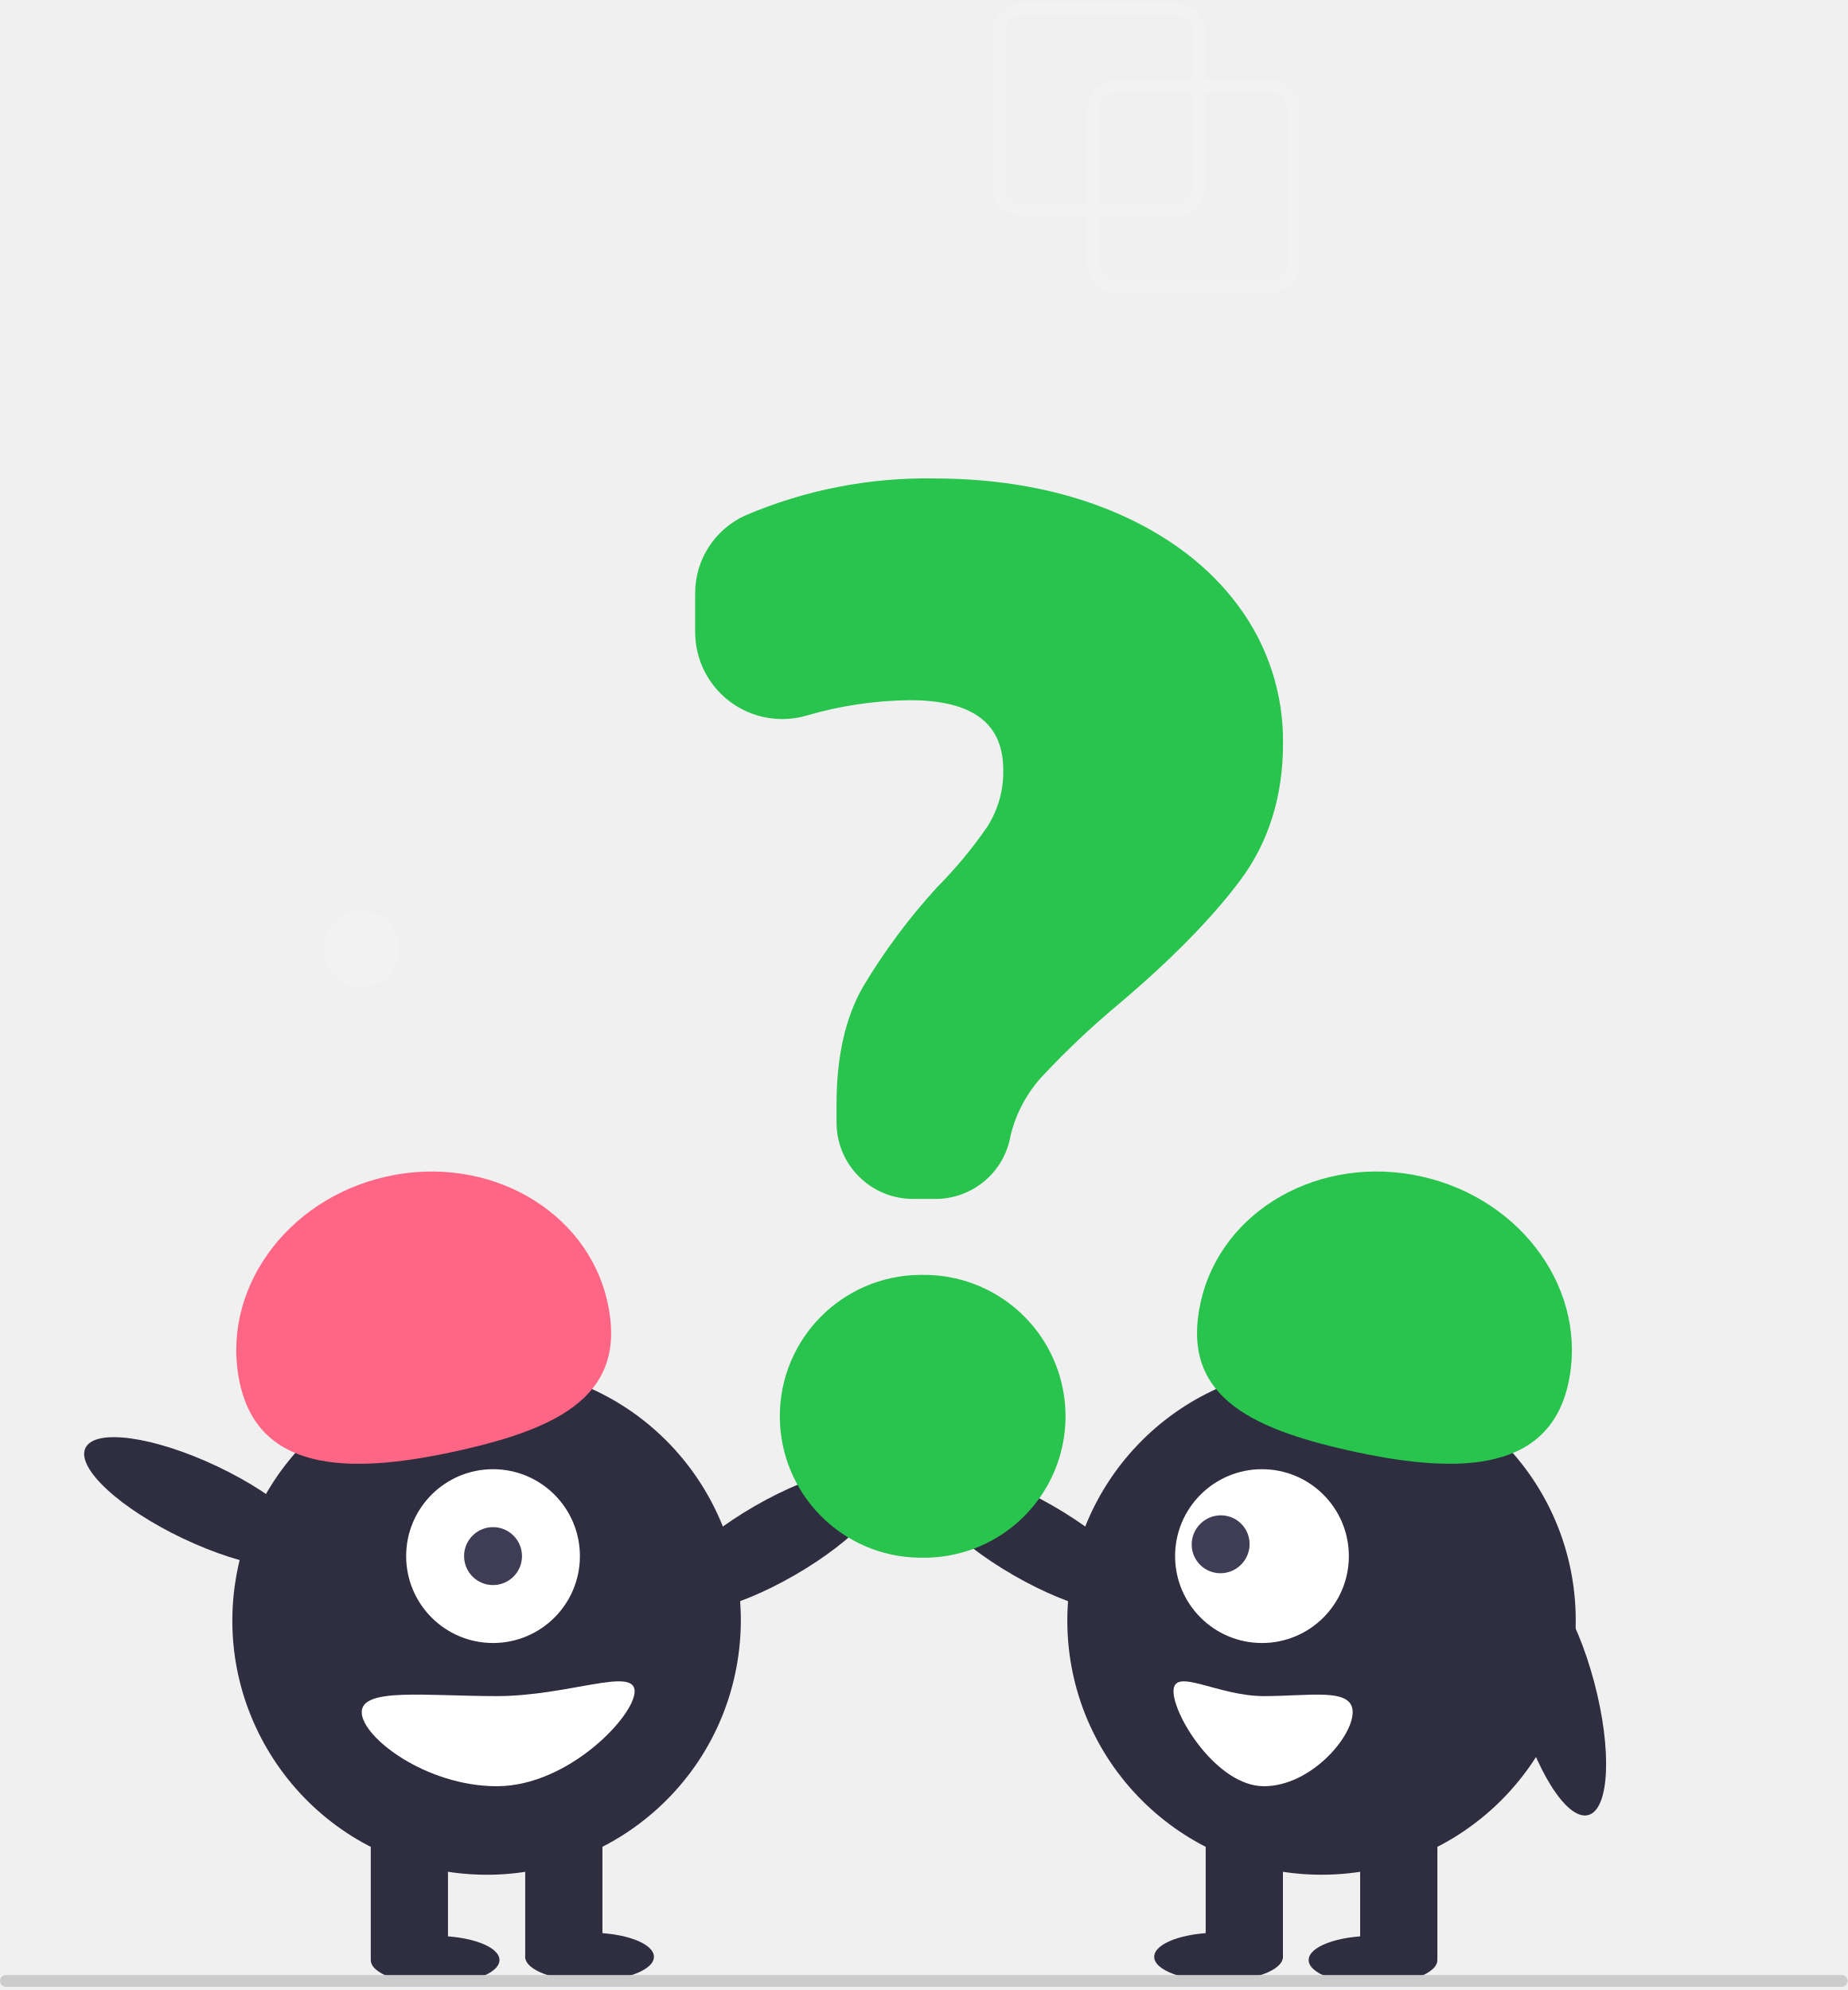
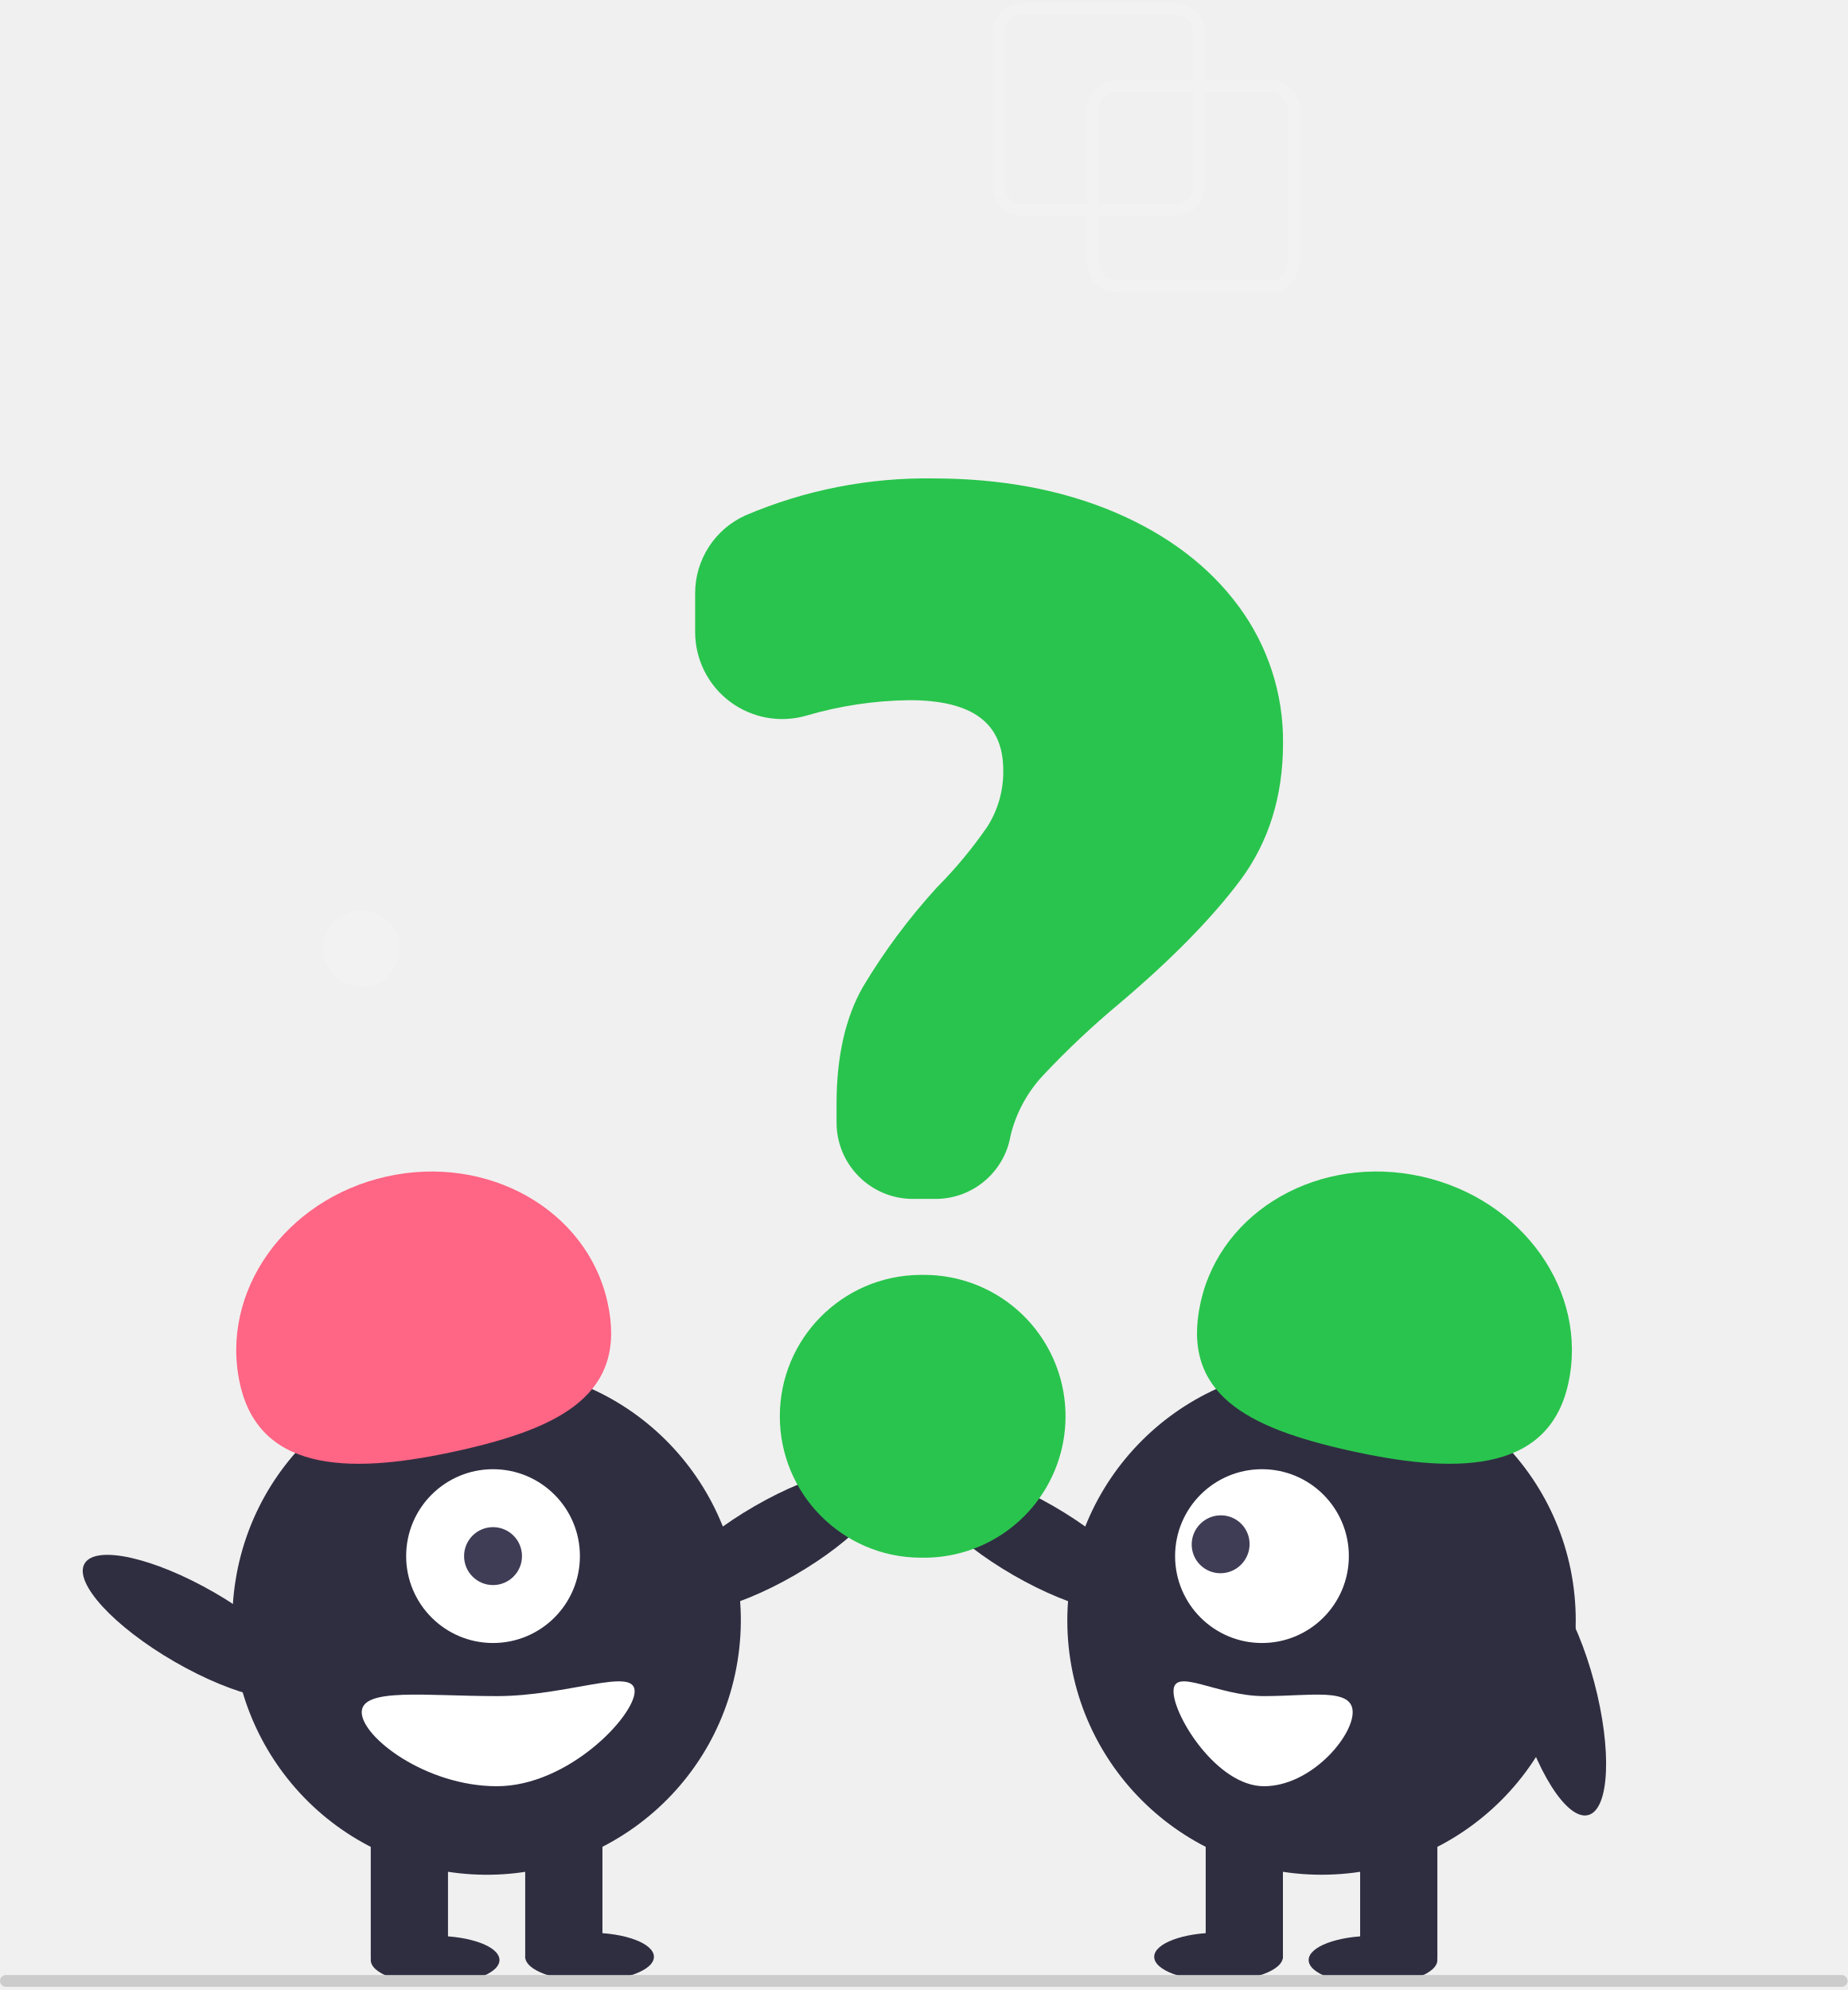
<svg xmlns="http://www.w3.org/2000/svg" id="undraw_faq_re_31cw" width="312" height="336" viewBox="0 0 313 336">
  <defs>
    <style>
-             .cls-1{fill:#2f2e41}.cls-2{fill:#fff}.cls-3{fill:#3f3d56}.cls-5{fill:#29c44d}.cls-7{fill:#f2f2f2}
-         </style>
+       .cls-1 { 
+         fill: #2f2e41;
+       }
+       .cls-2 {
+         fill: #fff;
+       }
+       .cls-3 {
+         fill: #3f3d56;
+       }
+       .cls-5 {
+         fill: #29c44d;
+       }
+       .cls-7 {
+         fill: #f2f2f2;
+       }
+ 
+       #Elipse_57 {
+         transform: translate(55px, 280px) rotate(120deg);
+         animation: greet 1.5s ease infinite;
+       }
+ 
+       @keyframes greet {
+         50% { transform: translate(55px, 280px) rotate(140deg); }
+       }
+     </style>
  </defs>
  <ellipse id="Elipse_51" data-name="Elipse 51" class="cls-1" cx="10.903" cy="4.089" rx="10.903" ry="4.089" transform="translate(62.811 327.371)" />
  <ellipse id="Elipse_52" data-name="Elipse 52" class="cls-1" cx="10.903" cy="4.089" rx="10.903" ry="4.089" transform="translate(88.978 326.826)" />
  <ellipse id="Elipse_53" data-name="Elipse 53" class="cls-1" cx="21.534" cy="6.76" rx="21.534" ry="6.76" transform="rotate(-29.962 550.361 -71.396)" />
  <circle id="Elipse_54" data-name="Elipse 54" class="cls-1" cx="43.067" cy="43.067" r="43.067" transform="rotate(-80.783 198.432 135.37)" />
  <path id="Rectángulo_27" data-name="Rectángulo 27" class="cls-1" transform="translate(62.811 307.746)" d="M0 0h13.084v23.442H0z" />
  <path id="Rectángulo_28" data-name="Rectángulo 28" class="cls-1" transform="translate(88.978 307.746)" d="M0 0h13.084v23.442H0z" />
  <circle id="Elipse_55" data-name="Elipse 55" class="cls-2" cx="14.719" cy="14.719" r="14.719" transform="translate(68.808 248.324)" />
  <circle id="Elipse_56" data-name="Elipse 56" class="cls-3" cx="4.906" cy="4.906" r="4.906" transform="translate(78.62 258.137)" />
  <path id="Trazado_108" data-name="Trazado 108" d="M379.16 515.9c-3.477-15.574 7.639-31.31 24.829-35.149s33.944 5.67 37.421 21.249-7.915 21.318-25.1 25.156-33.673 4.313-37.15-11.256z" transform="translate(-338.5 -282)" style="fill:#ff6584" />
-   <ellipse id="Elipse_57" data-name="Elipse 57" class="cls-1" cx="6.76" cy="21.534" rx="6.76" ry="21.534" transform="rotate(-64.626 204.086 116.27)" />
+   <ellipse id="Elipse_57" data-name="Elipse 57" class="cls-1" cx="6.76" cy="21.534" rx="6.76" ry="21.534" />
  <path id="Trazado_109" data-name="Trazado 109" class="cls-2" d="M399.782 571.483c0 4.215 10.853 12.539 22.9 12.539s23.335-11.867 23.335-16.082-11.292.818-23.335.818-22.9-1.49-22.9 2.725z" transform="translate(-338.5 -282)" />
  <ellipse id="Elipse_58" data-name="Elipse 58" class="cls-1" cx="10.903" cy="4.089" rx="10.903" ry="4.089" transform="translate(221.706 327.371)" />
  <ellipse id="Elipse_59" data-name="Elipse 59" class="cls-1" cx="10.903" cy="4.089" rx="10.903" ry="4.089" transform="translate(195.538 326.826)" />
  <ellipse id="Elipse_60" data-name="Elipse 60" class="cls-1" cx="6.76" cy="21.534" rx="6.76" ry="21.534" transform="rotate(-60.038 297.644 -4.676)" />
  <circle id="Elipse_61" data-name="Elipse 61" class="cls-1" cx="43.067" cy="43.067" r="43.067" transform="translate(180.819 230.879)" />
  <path id="Rectángulo_29" data-name="Rectángulo 29" class="cls-1" transform="translate(230.428 307.746)" d="M0 0h13.084v23.442H0z" />
  <path id="Rectángulo_30" data-name="Rectángulo 30" class="cls-1" transform="translate(204.261 307.746)" d="M0 0h13.084v23.442H0z" />
  <circle id="Elipse_62" data-name="Elipse 62" class="cls-2" cx="14.719" cy="14.719" r="14.719" transform="translate(199.077 248.324)" />
  <ellipse id="Elipse_63" data-name="Elipse 63" class="cls-3" cx="4.921" cy="4.886" rx="4.921" ry="4.886" transform="rotate(-44.974 415.262 -110.876)" />
  <path id="Trazado_110" data-name="Trazado 110" class="cls-5" d="M567.018 527.151c-17.19-3.838-28.582-9.582-25.1-25.156s20.232-25.087 37.422-21.249 28.306 19.575 24.829 35.149-19.961 15.094-37.151 11.256z" transform="translate(-338.5 -282)" />
  <ellipse id="Elipse_64" data-name="Elipse 64" class="cls-1" cx="6.76" cy="21.534" rx="6.76" ry="21.534" transform="rotate(-14.9 1146.74 -828.007)" />
  <path id="Trazado_111" data-name="Trazado 111" class="cls-2" d="M552.629 568.758c-7.907 0-15.32-5.033-15.32-.818s7.413 16.082 15.32 16.082 15.032-8.323 15.032-12.539-7.125-2.725-15.032-2.725z" transform="translate(-338.5 -282)" />
  <path id="Trazado_112" data-name="Trazado 112" class="cls-5" d="M496.972 484.539h-3.825a12.937 12.937 0 0 1-12.923-12.923v-3.211c0-7.953 1.507-14.612 4.479-19.793a104.112 104.112 0 0 1 12.542-16.852 74.269 74.269 0 0 0 8.528-10.279 17.29 17.29 0 0 0 2.693-9.562c0-7.978-5.2-11.856-15.891-11.856a64.524 64.524 0 0 0-17.515 2.629 14.745 14.745 0 0 1-18.793-14.178v-6.5a14.463 14.463 0 0 1 8.532-13.256 78.083 78.083 0 0 1 31.81-6.258c11.444 0 21.775 1.922 30.707 5.713 8.948 3.8 16.017 9.157 21.011 15.924a38.352 38.352 0 0 1 7.536 23.244c0 8.98-2.452 16.8-7.287 23.247-4.782 6.38-11.638 13.364-20.376 20.76a145.2 145.2 0 0 0-13.063 12.307 22.718 22.718 0 0 0-5.431 10.111 12.888 12.888 0 0 1-12.735 10.733z" transform="translate(-338.5 -282)" />
  <path id="Trazado_113" data-name="Trazado 113" class="cls-5" d="M494.845 545.311h-.5a23.951 23.951 0 0 1 0-47.9h.5a23.951 23.951 0 1 1 0 47.9z" transform="translate(-338.5 -282)" />
  <path id="Trazado_114" data-name="Trazado 114" d="M650.5 618h-311a1 1 0 0 1 0-2h311a1 1 0 0 1 0 2z" transform="translate(-338.5 -282)" style="fill:#ccc" />
  <path id="Trazado_118" data-name="Trazado 118" class="cls-7" d="M553.661 331h-26a5.006 5.006 0 0 1-5-5v-26a5.006 5.006 0 0 1 5-5h26a5.006 5.006 0 0 1 5 5v26a5.006 5.006 0 0 1-5 5zm-26-34a3 3 0 0 0-3 3v26a3 3 0 0 0 3 3h26a3 3 0 0 0 3-3v-26a3 3 0 0 0-3-3z" transform="translate(-338.5 -282)" />
  <path id="Trazado_119" data-name="Trazado 119" class="cls-7" d="M537.661 318h-26a5.006 5.006 0 0 1-5-5v-26a5.006 5.006 0 0 1 5-5h26a5.006 5.006 0 0 1 5 5v26a5.006 5.006 0 0 1-5 5zm-26-34a3 3 0 0 0-3 3v26a3 3 0 0 0 3 3h26a3 3 0 0 0 3-3v-26a3 3 0 0 0-3-3z" transform="translate(-338.5 -282)" />
  <circle id="Elipse_67" data-name="Elipse 67" class="cls-7" cx="6.467" cy="6.467" r="6.467" transform="translate(54.754 153.703)" />
</svg>
